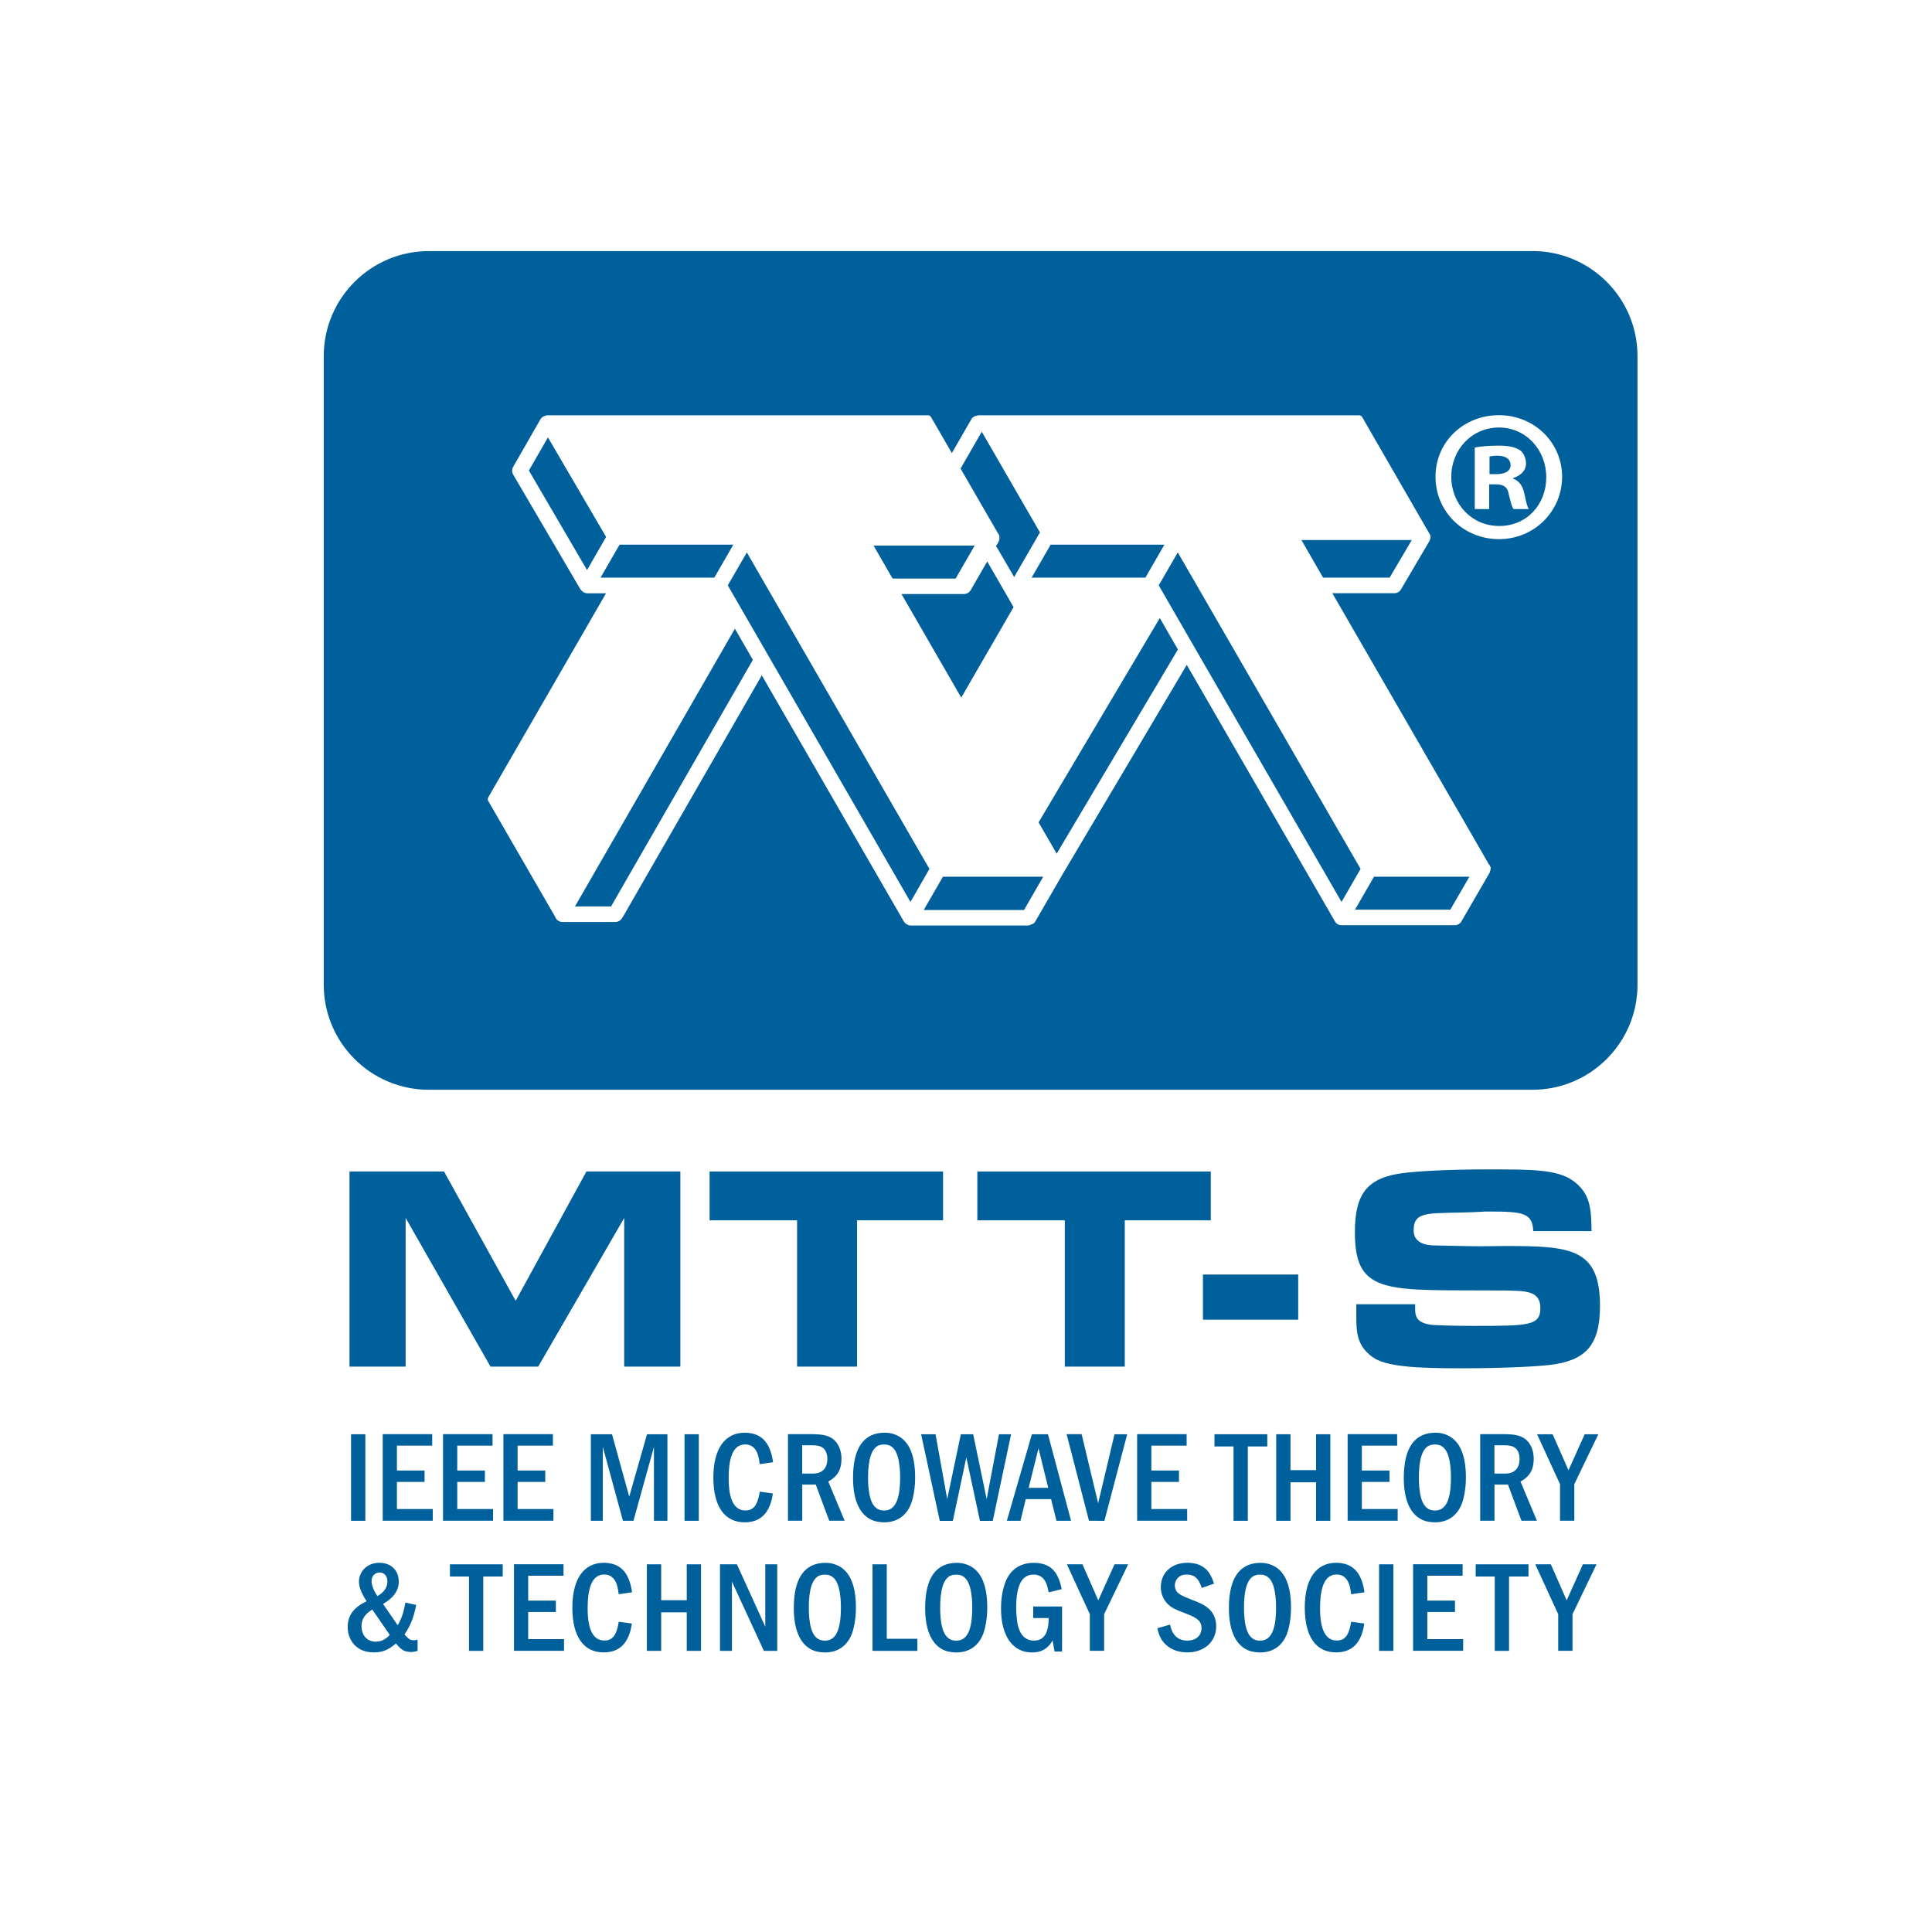
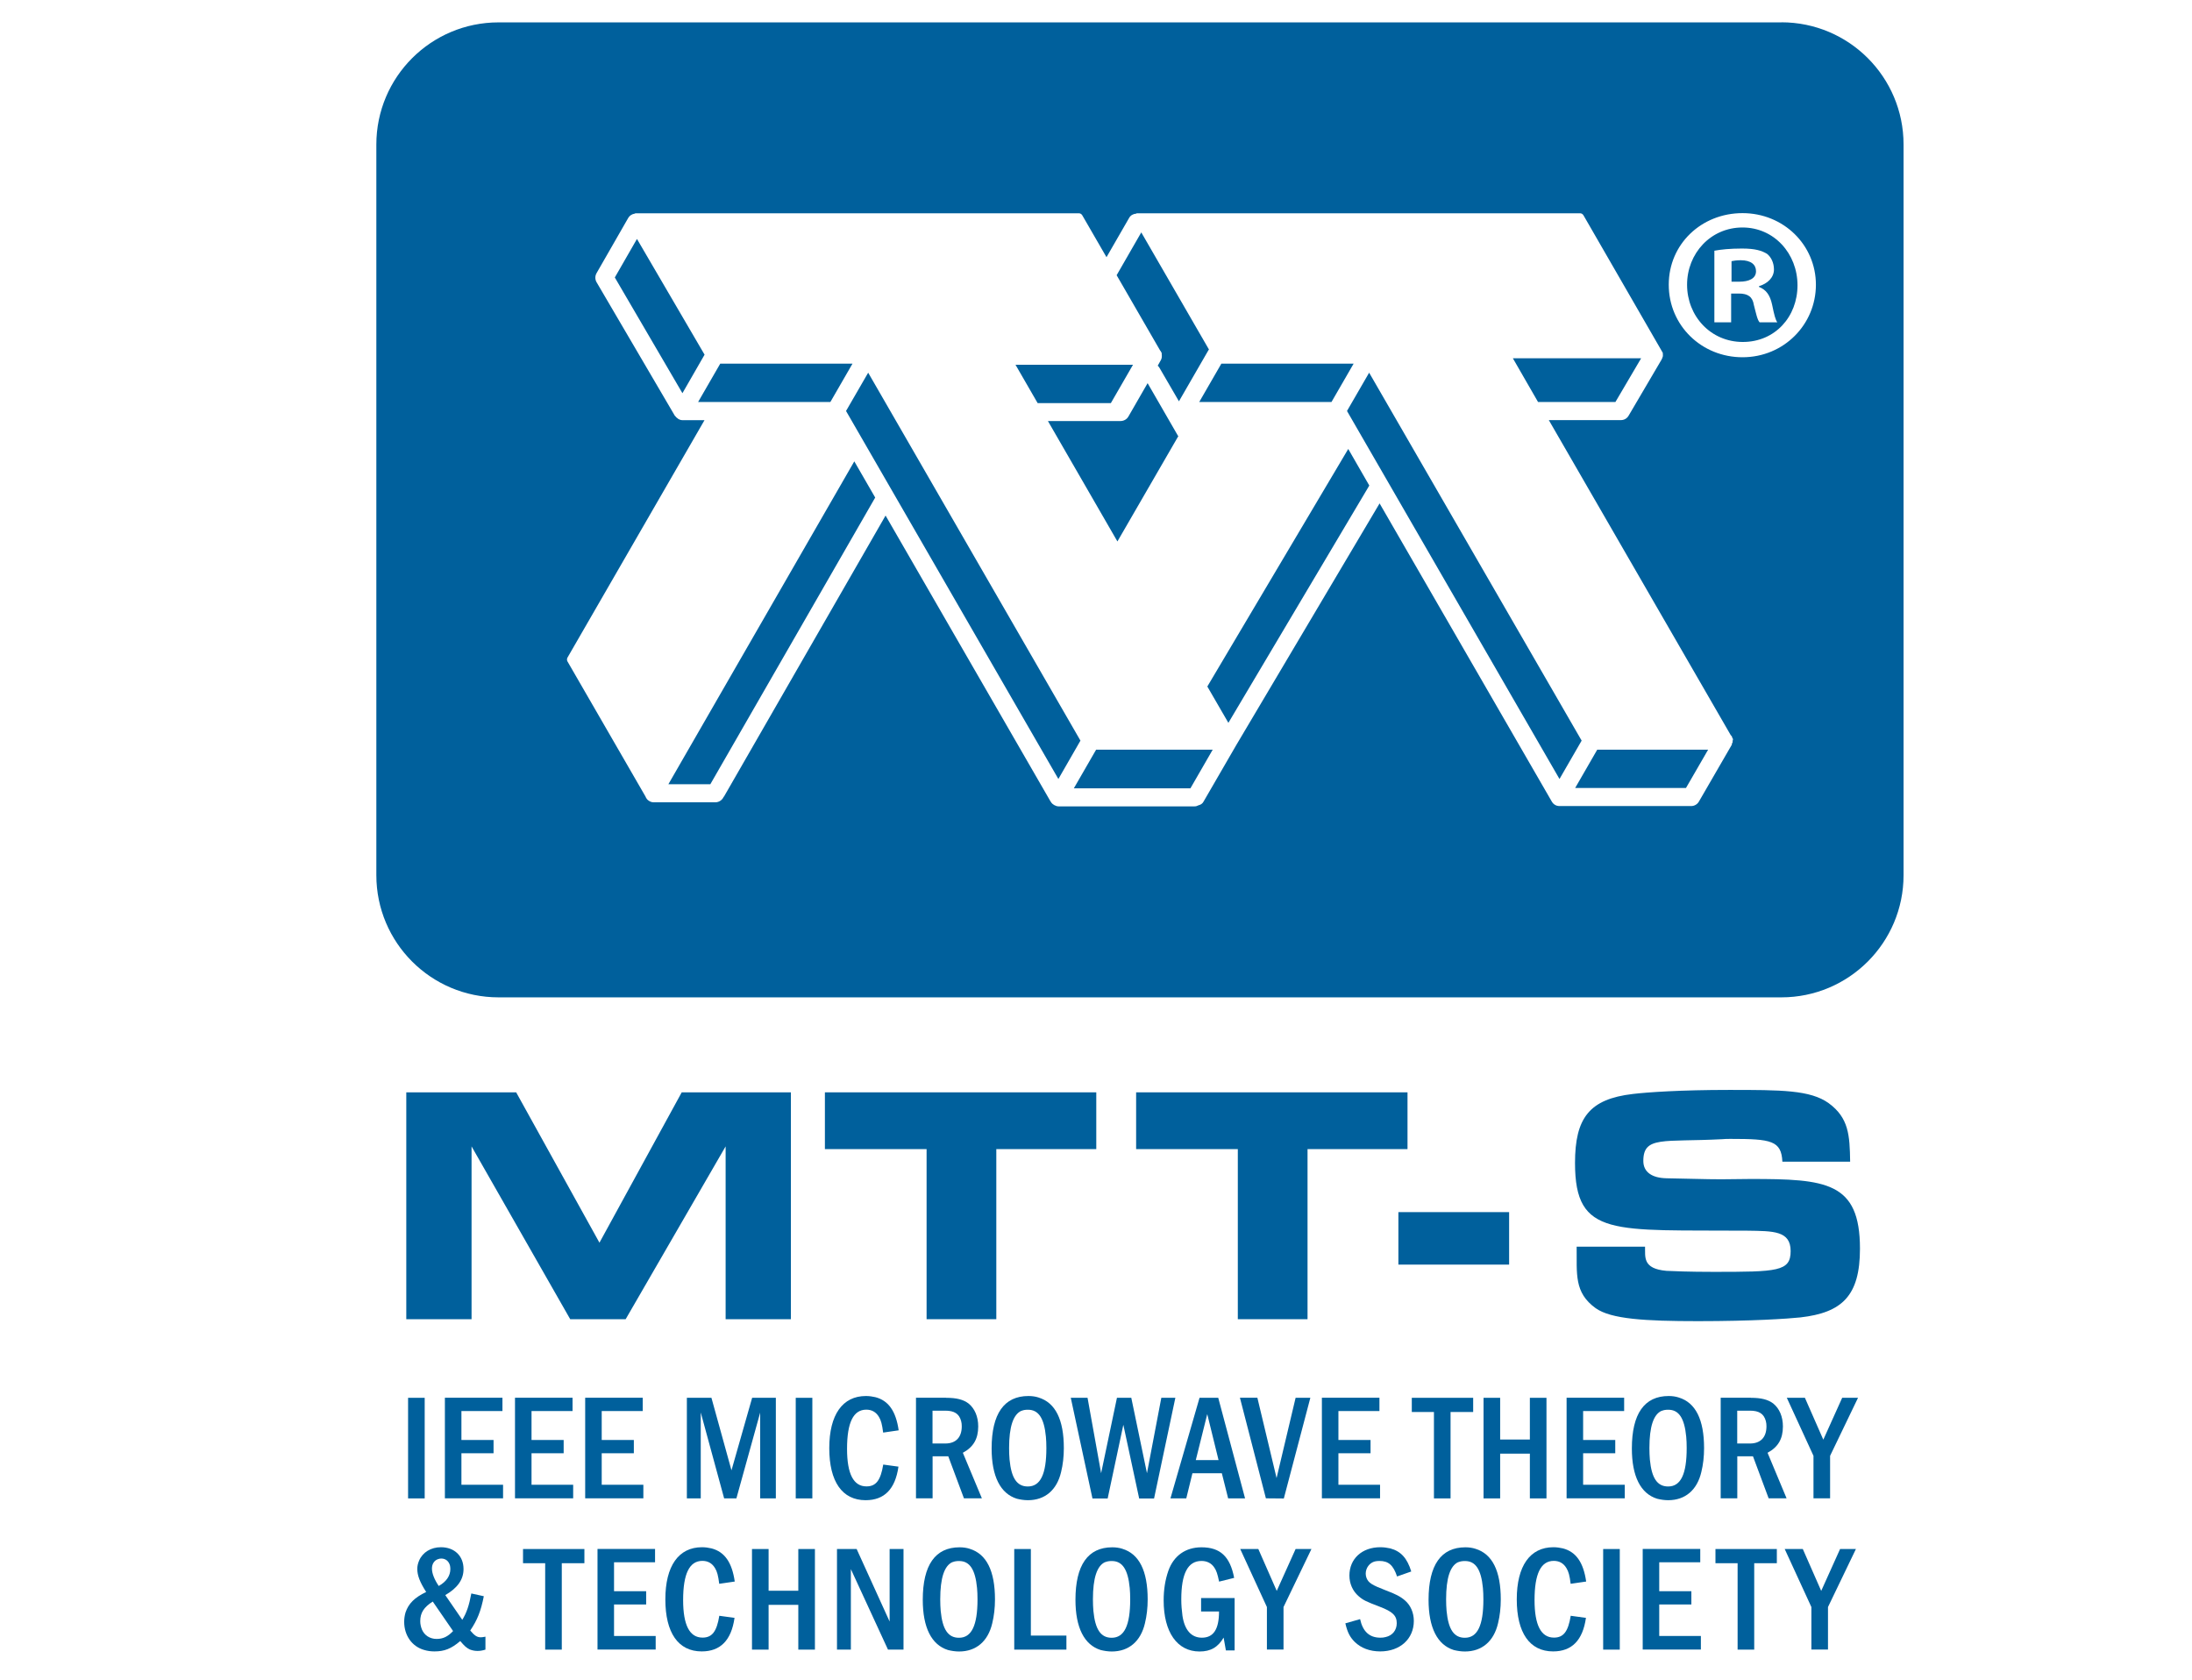
- <svg xmlns="http://www.w3.org/2000/svg" viewBox="0 0 288 288">
+ <svg xmlns="http://www.w3.org/2000/svg" viewBox="0 34.56 281.088 215.424" style="max-height: 500px" width="281.088" height="215.424">
  <defs>
    <style>.d{fill:#00609c;}</style>
  </defs>
  <g id="a" />
  <g id="b">
    <g>
-       <polygon class="d" points="90.35 80.04 87.51 84.98 78.84 70.14 81.68 65.2 90.35 80.04" />
-       <polygon class="d" points="106.48 86.11 89.52 86.11 92.36 81.19 109.32 81.19 106.48 86.11" />
-       <polygon class="d" points="109.55 93.72 112.23 98.36 91.09 135.12 85.71 135.12 109.55 93.72" />
-       <polygon class="d" points="138.55 129.53 135.72 134.45 108.49 87.26 111.33 82.35 138.55 129.53" />
-       <polygon class="d" points="133.06 86.25 130.22 81.33 145.29 81.33 142.45 86.25 133.06 86.25" />
-       <path class="d" d="M147.16,83.69l3.9,6.76s.02,.02,.05,.02l-7.82,13.52-8.91-15.44h9.3c.42,0,.81-.21,1.02-.58l2.47-4.29Z" />
-       <path class="d" d="M148.8,79.56l-5.61-9.71,3.16-5.49,8.68,15.02s-.05,.05-.07,.09l-3.78,6.55-2.47-4.25c-.07-.14-.16-.23-.25-.32l.39-.69c.14-.23,.16-.51,.12-.78-.02-.05,.02-.12,0-.16l-.09-.14s0-.05-.02-.07c0-.02-.02-.02-.05-.05Z" />
-       <polygon class="d" points="140.56 130.69 155.51 130.69 152.65 135.65 137.7 135.65 140.56 130.69" />
-       <polygon class="d" points="153.78 86.11 156.62 81.19 173.58 81.19 170.74 86.11 153.78 86.11" />
-       <polygon class="d" points="172.89 92.13 175.59 96.82 157.52 127.25 154.82 122.59 172.89 92.13" />
-       <polygon class="d" points="202.82 129.53 199.98 134.45 172.73 87.26 175.57 82.35 202.82 129.53" />
-       <polygon class="d" points="197.23 86.11 194 80.5 210.45 80.5 207.15 86.11 197.23 86.11" />
-       <polygon class="d" points="204.82 130.69 219.04 130.69 216.2 135.6 201.99 135.6 204.82 130.69" />
-       <path class="d" d="M223.45,63.73c-4.08,0-7.11,3.32-7.11,7.34s3.02,7.34,7.15,7.34,7.01-3.23,7.01-7.27-2.98-7.41-7.06-7.41Zm2.19,12.16c-.3-.32-.46-1.18-.74-2.24-.16-1.02-.74-1.45-1.92-1.45h-.99v3.69h-2.15v-9.18c.85-.16,2.03-.28,3.53-.28,1.75,0,2.54,.28,3.21,.67,.51,.39,.9,1.13,.9,2.01,0,1.02-.78,1.8-1.92,2.15v.09c.9,.35,1.41,1.02,1.68,2.26,.28,1.38,.44,1.96,.67,2.28h-2.28Zm-2.42-7.96c-.55,0-.95,.07-1.18,.12v2.63h1.02c1.18,0,2.12-.39,2.12-1.34,0-.83-.62-1.41-1.96-1.41Zm.23-4.2c-4.08,0-7.11,3.32-7.11,7.34s3.02,7.34,7.15,7.34,7.01-3.23,7.01-7.27-2.98-7.41-7.06-7.41Zm2.19,12.16c-.3-.32-.46-1.18-.74-2.24-.16-1.02-.74-1.45-1.92-1.45h-.99v3.69h-2.15v-9.18c.85-.16,2.03-.28,3.53-.28,1.75,0,2.54,.28,3.21,.67,.51,.39,.9,1.13,.9,2.01,0,1.02-.78,1.8-1.92,2.15v.09c.9,.35,1.41,1.02,1.68,2.26,.28,1.38,.44,1.96,.67,2.28h-2.28Zm-2.42-7.96c-.55,0-.95,.07-1.18,.12v2.63h1.02c1.18,0,2.12-.39,2.12-1.34,0-.83-.62-1.41-1.96-1.41Zm5.21-30.5H63.93c-8.65,0-15.67,7.01-15.67,15.67v93.68c0,8.65,7.01,15.67,15.67,15.67H228.43c8.65,0,15.67-7.01,15.67-15.67V53.09c0-8.65-7.01-15.67-15.67-15.67Zm-6.25,92.07v.09c-.02,.07,.02,.14,0,.18-.02,.05-.05,.05-.07,.07-.02,.09-.02,.21-.07,.28l-4.18,7.22c-.21,.37-.6,.58-.99,.58h-16.89c-.42,0-.78-.21-.99-.58l-22.08-38.23-18.39,31.01-4.18,7.22c-.14,.28-.39,.42-.65,.48-.16,.09-.32,.14-.51,.14h-17.44c-.21,0-.42-.09-.58-.18h-.02v-.02c-.12-.07-.21-.14-.28-.23-.05-.05-.07-.09-.09-.14l-.05-.05-21.16-36.67-20.7,36s-.07,.07-.09,.12c-.18,.37-.58,.65-1.04,.65h-7.91c-.25,0-.48-.09-.69-.25l-.02-.02c-.07-.05-.12-.09-.14-.14h-.02v-.02c-.09-.12-.14-.21-.18-.32l-10.01-17.33c-.07-.14-.07-.32,0-.46l17.58-30.46h-2.79c-.21,0-.37-.05-.53-.14-.05-.02-.09-.05-.12-.09-.12-.07-.21-.16-.3-.28,0-.02-.05-.02-.07-.07l-9.97-17.01c-.25-.37-.3-.83-.07-1.25l4.08-7.11c.18-.3,.48-.48,.81-.53,.05-.02,.09-.05,.12-.05h56.86c.16,0,.32,.09,.42,.25l3.11,5.38,2.91-5.05c.18-.32,.53-.51,.88-.53,.02-.02,.07-.05,.09-.05h56.86c.16,0,.32,.09,.42,.25l10.18,17.65s0,.12,0,.16c.02,.09,.02,.16,0,.25,0,.02,.02,.02,0,.05,0,.02-.02,.02-.02,.05-.02,.09-.07,.21-.14,.35l-4.22,7.18c-.21,.37-.58,.58-.99,.58h-9.25l23.33,40.4c.05,.07,.09,.09,.14,.14,.02,.07,.02,.14,.05,.18l.09,.16c.02,.07-.02,.12,0,.18Zm1.27-49.13c-5.26,0-9.46-4.08-9.46-9.3s4.2-9.18,9.46-9.18,9.41,4.08,9.41,9.18-4.11,9.3-9.41,9.3Zm0-16.64c-4.08,0-7.11,3.32-7.11,7.34s3.02,7.34,7.15,7.34,7.01-3.23,7.01-7.27-2.98-7.41-7.06-7.41Zm2.19,12.16c-.3-.32-.46-1.18-.74-2.24-.16-1.02-.74-1.45-1.92-1.45h-.99v3.69h-2.15v-9.18c.85-.16,2.03-.28,3.53-.28,1.75,0,2.54,.28,3.21,.67,.51,.39,.9,1.13,.9,2.01,0,1.02-.78,1.8-1.92,2.15v.09c.9,.35,1.41,1.02,1.68,2.26,.28,1.38,.44,1.96,.67,2.28h-2.28Zm-2.42-7.96c-.55,0-.95,.07-1.18,.12v2.63h1.02c1.18,0,2.12-.39,2.12-1.34,0-.83-.62-1.41-1.96-1.41Z" />
+       <polygon points="90.35 80.04 87.51 84.98 78.84 70.14 81.68 65.2 90.35 80.04" class="d" />
+       <polygon points="106.48 86.11 89.52 86.11 92.36 81.19 109.32 81.19 106.48 86.11" class="d" />
+       <polygon points="109.55 93.72 112.23 98.36 91.09 135.12 85.71 135.12 109.55 93.72" class="d" />
+       <polygon points="138.55 129.53 135.72 134.45 108.49 87.26 111.33 82.35 138.55 129.53" class="d" />
+       <polygon points="133.06 86.25 130.22 81.33 145.29 81.33 142.45 86.25 133.06 86.25" class="d" />
+       <path d="M147.16,83.69l3.9,6.76s.02,.02,.05,.02l-7.82,13.52-8.91-15.44h9.3c.42,0,.81-.21,1.02-.58l2.47-4.29Z" class="d" />
+       <path d="M148.8,79.56l-5.61-9.71,3.16-5.49,8.68,15.02s-.05,.05-.07,.09l-3.78,6.55-2.47-4.25c-.07-.14-.16-.23-.25-.32l.39-.69c.14-.23,.16-.51,.12-.78-.02-.05,.02-.12,0-.16l-.09-.14s0-.05-.02-.07c0-.02-.02-.02-.05-.05Z" class="d" />
+       <polygon points="140.56 130.69 155.51 130.69 152.65 135.65 137.7 135.65 140.56 130.69" class="d" />
+       <polygon points="153.78 86.11 156.62 81.19 173.58 81.19 170.74 86.11 153.78 86.11" class="d" />
+       <polygon points="172.89 92.13 175.59 96.82 157.52 127.25 154.82 122.59 172.89 92.13" class="d" />
+       <polygon points="202.82 129.53 199.98 134.45 172.73 87.26 175.57 82.35 202.82 129.53" class="d" />
+       <polygon points="197.23 86.11 194 80.5 210.45 80.5 207.15 86.11 197.23 86.11" class="d" />
+       <polygon points="204.82 130.69 219.04 130.69 216.2 135.6 201.99 135.6 204.82 130.69" class="d" />
+       <path d="M223.45,63.73c-4.08,0-7.11,3.32-7.11,7.34s3.02,7.34,7.15,7.34,7.01-3.23,7.01-7.27-2.98-7.41-7.06-7.41Zm2.19,12.16c-.3-.32-.46-1.18-.74-2.24-.16-1.02-.74-1.45-1.92-1.45h-.99v3.69h-2.15v-9.18c.85-.16,2.03-.28,3.53-.28,1.75,0,2.54,.28,3.21,.67,.51,.39,.9,1.13,.9,2.01,0,1.02-.78,1.8-1.92,2.15v.09c.9,.35,1.41,1.02,1.68,2.26,.28,1.38,.44,1.96,.67,2.28h-2.28Zm-2.42-7.96c-.55,0-.95,.07-1.18,.12v2.63h1.02c1.18,0,2.12-.39,2.12-1.34,0-.83-.62-1.41-1.96-1.41Zm.23-4.2c-4.08,0-7.11,3.32-7.11,7.34s3.02,7.34,7.15,7.34,7.01-3.23,7.01-7.27-2.98-7.41-7.06-7.41Zm2.19,12.16c-.3-.32-.46-1.18-.74-2.24-.16-1.02-.74-1.45-1.92-1.45h-.99v3.69h-2.15v-9.18c.85-.16,2.03-.28,3.53-.28,1.75,0,2.54,.28,3.21,.67,.51,.39,.9,1.13,.9,2.01,0,1.02-.78,1.8-1.92,2.15v.09c.9,.35,1.41,1.02,1.68,2.26,.28,1.38,.44,1.96,.67,2.28h-2.28Zm-2.42-7.96c-.55,0-.95,.07-1.18,.12v2.63h1.02c1.18,0,2.12-.39,2.12-1.34,0-.83-.62-1.41-1.96-1.41Zm5.21-30.5H63.93c-8.65,0-15.67,7.01-15.67,15.67v93.68c0,8.65,7.01,15.67,15.67,15.67H228.43c8.65,0,15.67-7.01,15.67-15.67V53.09c0-8.65-7.01-15.67-15.67-15.67Zm-6.25,92.07v.09c-.02,.07,.02,.14,0,.18-.02,.05-.05,.05-.07,.07-.02,.09-.02,.21-.07,.28l-4.18,7.22c-.21,.37-.6,.58-.99,.58h-16.89c-.42,0-.78-.21-.99-.58l-22.08-38.23-18.39,31.01-4.18,7.22c-.14,.28-.39,.42-.65,.48-.16,.09-.32,.14-.51,.14h-17.44c-.21,0-.42-.09-.58-.18h-.02v-.02c-.12-.07-.21-.14-.28-.23-.05-.05-.07-.09-.09-.14l-.05-.05-21.16-36.67-20.7,36s-.07,.07-.09,.12c-.18,.37-.58,.65-1.04,.65h-7.91c-.25,0-.48-.09-.69-.25l-.02-.02c-.07-.05-.12-.09-.14-.14h-.02v-.02c-.09-.12-.14-.21-.18-.32l-10.01-17.33c-.07-.14-.07-.32,0-.46l17.58-30.46h-2.79c-.21,0-.37-.05-.53-.14-.05-.02-.09-.05-.12-.09-.12-.07-.21-.16-.3-.28,0-.02-.05-.02-.07-.07l-9.97-17.01c-.25-.37-.3-.83-.07-1.25l4.08-7.11c.18-.3,.48-.48,.81-.53,.05-.02,.09-.05,.12-.05h56.86c.16,0,.32,.09,.42,.25l3.11,5.38,2.91-5.05c.18-.32,.53-.51,.88-.53,.02-.02,.07-.05,.09-.05h56.86c.16,0,.32,.09,.42,.25l10.18,17.65s0,.12,0,.16c.02,.09,.02,.16,0,.25,0,.02,.02,.02,0,.05,0,.02-.02,.02-.02,.05-.02,.09-.07,.21-.14,.35l-4.22,7.18c-.21,.37-.58,.58-.99,.58h-9.25l23.33,40.4c.05,.07,.09,.09,.14,.14,.02,.07,.02,.14,.05,.18l.09,.16c.02,.07-.02,.12,0,.18Zm1.27-49.13c-5.26,0-9.46-4.08-9.46-9.3s4.2-9.18,9.46-9.18,9.41,4.08,9.41,9.18-4.11,9.3-9.41,9.3Zm0-16.64c-4.08,0-7.11,3.32-7.11,7.34s3.02,7.34,7.15,7.34,7.01-3.23,7.01-7.27-2.98-7.41-7.06-7.41Zm2.19,12.16c-.3-.32-.46-1.18-.74-2.24-.16-1.02-.74-1.45-1.92-1.45h-.99v3.69h-2.15v-9.18c.85-.16,2.03-.28,3.53-.28,1.75,0,2.54,.28,3.21,.67,.51,.39,.9,1.13,.9,2.01,0,1.02-.78,1.8-1.92,2.15v.09c.9,.35,1.41,1.02,1.68,2.26,.28,1.38,.44,1.96,.67,2.28h-2.28Zm-2.42-7.96c-.55,0-.95,.07-1.18,.12v2.63h1.02c1.18,0,2.12-.39,2.12-1.34,0-.83-.62-1.41-1.96-1.41Z" class="d" />
    </g>
    <g>
-       <path class="d" d="M54.46,213.8v12.9h-2.13v-12.9h2.13Z" />
-       <path class="d" d="M64.43,213.8v1.7h-5.26v3.71h4.12v1.7h-4.12v4.04h5.34v1.74h-7.46v-12.9h7.39Z" />
-       <path class="d" d="M73.42,213.8v1.7h-5.26v3.71h4.12v1.7h-4.12v4.04h5.34v1.74h-7.46v-12.9h7.39Z" />
-       <path class="d" d="M82.42,213.8v1.7h-5.26v3.71h4.12v1.7h-4.12v4.04h5.34v1.74h-7.46v-12.9h7.39Z" />
-       <path class="d" d="M91.23,213.8l2.57,9.3,2.65-9.3h3.04v12.9h-2.01v-11l-3.05,11h-1.57l-3-11.02v11.02h-1.78v-12.9h3.15Z" />
-       <path class="d" d="M104.17,213.8v12.9h-2.13v-12.9h2.13Z" />
-       <path class="d" d="M115.21,222.64c-.41,2.86-1.8,4.29-4.21,4.29-3,0-4.66-2.38-4.66-6.67s1.7-6.69,4.7-6.69c.43,0,.83,.06,1.22,.15,1.68,.44,2.63,1.8,2.98,4.25l-1.99,.29c-.14-1.08-.27-1.57-.54-2.01-.37-.62-.91-.93-1.62-.93-1.66,0-2.47,1.64-2.47,5.03,0,3.21,.83,4.81,2.49,4.81,1.22,0,1.82-.77,2.15-2.8l1.97,.27Z" />
-       <path class="d" d="M121.32,213.8c1.35,0,2.22,.23,2.88,.73,.79,.64,1.24,1.68,1.24,2.94,0,1.6-.62,2.65-1.97,3.38l2.44,5.84h-2.3l-2.01-5.39h-2.01v5.39h-2.13v-12.9h3.87Zm-1.74,5.86h1.64c1.35,0,2.11-.79,2.11-2.2,0-.25-.02-.46-.08-.68-.25-.93-.87-1.33-2.03-1.33h-1.64v4.21Z" />
-       <path class="d" d="M133.17,213.76c2.17,.66,3.25,2.84,3.25,6.5,0,1.08-.12,2.11-.35,3.05-.54,2.32-2.07,3.62-4.25,3.62-.5,0-.99-.08-1.43-.19-2.11-.66-3.23-2.88-3.23-6.44,0-4.45,1.6-6.73,4.72-6.73,.46,0,.89,.06,1.3,.19Zm-2.18,1.7c-1.06,.46-1.59,2.05-1.59,4.78,0,.54,.02,1.02,.06,1.49,.23,2.38,.95,3.44,2.34,3.44,1.62,0,2.38-1.57,2.38-4.93,0-.54-.02-1.02-.06-1.45-.23-2.4-.95-3.46-2.3-3.46-.35,0-.58,.04-.83,.14Z" />
-       <path class="d" d="M139.46,213.8l1.74,9.67,2.03-9.67h1.84l2.01,9.67,1.84-9.67h1.8l-2.73,12.91h-1.91l-2.03-9.45-2.01,9.45h-1.95l-2.78-12.91h2.17Z" />
-       <path class="d" d="M156.22,213.8l3.44,12.9h-2.17l-.81-3.23h-3.77l-.79,3.23h-2.03l3.73-12.9h2.4Zm-1.41,2.09l-1.47,5.9h2.92l-1.45-5.9Z" />
-       <path class="d" d="M161.24,213.8l2.46,10.29,2.44-10.29h1.89l-3.4,12.91-2.3-.02-3.33-12.9h2.24Z" />
-       <path class="d" d="M176.89,213.8v1.7h-5.26v3.71h4.12v1.7h-4.12v4.04h5.34v1.74h-7.46v-12.9h7.39Z" />
-       <path class="d" d="M188.91,213.8v1.82h-2.9v11.08h-2.13v-11.08h-2.84v-1.82h7.87Z" />
-       <path class="d" d="M192.37,213.8v5.35h3.81v-5.35h2.13v12.9h-2.13v-5.74h-3.81v5.74h-2.13v-12.9h2.13Z" />
-       <path class="d" d="M208.27,213.8v1.7h-5.26v3.71h4.12v1.7h-4.12v4.04h5.34v1.74h-7.46v-12.9h7.39Z" />
-       <path class="d" d="M215.27,213.76c2.17,.66,3.25,2.84,3.25,6.5,0,1.08-.12,2.11-.35,3.05-.54,2.32-2.07,3.62-4.25,3.62-.5,0-.99-.08-1.43-.19-2.11-.66-3.23-2.88-3.23-6.44,0-4.45,1.6-6.73,4.72-6.73,.46,0,.89,.06,1.29,.19Zm-2.18,1.7c-1.06,.46-1.58,2.05-1.58,4.78,0,.54,.02,1.02,.06,1.49,.23,2.38,.95,3.44,2.34,3.44,1.62,0,2.38-1.57,2.38-4.93,0-.54-.02-1.02-.06-1.45-.23-2.4-.95-3.46-2.3-3.46-.35,0-.58,.04-.83,.14Z" />
-       <path class="d" d="M224.51,213.8c1.35,0,2.22,.23,2.88,.73,.79,.64,1.24,1.68,1.24,2.94,0,1.6-.62,2.65-1.97,3.38l2.44,5.84h-2.3l-2.01-5.39h-2.01v5.39h-2.13v-12.9h3.87Zm-1.74,5.86h1.64c1.35,0,2.11-.79,2.11-2.2,0-.25-.02-.46-.08-.68-.25-.93-.87-1.33-2.03-1.33h-1.64v4.21Z" />
-       <path class="d" d="M231.45,213.8l2.36,5.37,2.42-5.37h2.03l-3.58,7.44v5.45h-2.13v-5.45l-3.42-7.44h2.32Z" />
+       <path d="M54.46,213.8v12.9h-2.13v-12.9h2.13Z" class="d" />
+       <path d="M64.43,213.8v1.7h-5.26v3.71h4.12v1.7h-4.12v4.04h5.34v1.74h-7.46v-12.9h7.39Z" class="d" />
+       <path d="M73.42,213.8v1.7h-5.26v3.71h4.12v1.7h-4.12v4.04h5.34v1.74h-7.46v-12.9h7.39Z" class="d" />
+       <path d="M82.42,213.8v1.7h-5.26v3.71h4.12v1.7h-4.12v4.04h5.34v1.74h-7.46v-12.9h7.39Z" class="d" />
+       <path d="M91.23,213.8l2.57,9.3,2.65-9.3h3.04v12.9h-2.01v-11l-3.05,11h-1.57l-3-11.02v11.02h-1.78v-12.9h3.15Z" class="d" />
+       <path d="M104.17,213.8v12.9h-2.13v-12.9h2.13Z" class="d" />
+       <path d="M115.21,222.64c-.41,2.86-1.8,4.29-4.21,4.29-3,0-4.66-2.38-4.66-6.67s1.7-6.69,4.7-6.69c.43,0,.83,.06,1.22,.15,1.68,.44,2.63,1.8,2.98,4.25l-1.99,.29c-.14-1.08-.27-1.57-.54-2.01-.37-.62-.91-.93-1.62-.93-1.66,0-2.47,1.64-2.47,5.03,0,3.21,.83,4.81,2.49,4.81,1.22,0,1.82-.77,2.15-2.8l1.97,.27Z" class="d" />
+       <path d="M121.32,213.8c1.35,0,2.22,.23,2.88,.73,.79,.64,1.24,1.68,1.24,2.94,0,1.6-.62,2.65-1.97,3.38l2.44,5.84h-2.3l-2.01-5.39h-2.01v5.39h-2.13v-12.9h3.87Zm-1.74,5.86h1.64c1.35,0,2.11-.79,2.11-2.2,0-.25-.02-.46-.08-.68-.25-.93-.87-1.33-2.03-1.33h-1.64v4.21Z" class="d" />
+       <path d="M133.17,213.76c2.17,.66,3.25,2.84,3.25,6.5,0,1.08-.12,2.11-.35,3.05-.54,2.32-2.07,3.62-4.25,3.62-.5,0-.99-.08-1.43-.19-2.11-.66-3.23-2.88-3.23-6.44,0-4.45,1.6-6.73,4.72-6.73,.46,0,.89,.06,1.3,.19Zm-2.18,1.7c-1.06,.46-1.59,2.05-1.59,4.78,0,.54,.02,1.02,.06,1.49,.23,2.38,.95,3.44,2.34,3.44,1.62,0,2.38-1.57,2.38-4.93,0-.54-.02-1.02-.06-1.45-.23-2.4-.95-3.46-2.3-3.46-.35,0-.58,.04-.83,.14Z" class="d" />
+       <path d="M139.46,213.8l1.74,9.67,2.03-9.67h1.84l2.01,9.67,1.84-9.67h1.8l-2.73,12.91h-1.91l-2.03-9.45-2.01,9.45h-1.95l-2.78-12.91h2.17Z" class="d" />
+       <path d="M156.22,213.8l3.44,12.9h-2.17l-.81-3.23h-3.77l-.79,3.23h-2.03l3.73-12.9h2.4Zm-1.41,2.09l-1.47,5.9h2.92l-1.45-5.9Z" class="d" />
+       <path d="M161.24,213.8l2.46,10.29,2.44-10.29h1.89l-3.4,12.91-2.3-.02-3.33-12.9h2.24Z" class="d" />
+       <path d="M176.89,213.8v1.7h-5.26v3.71h4.12v1.7h-4.12v4.04h5.34v1.74h-7.46v-12.9h7.39Z" class="d" />
+       <path d="M188.91,213.8v1.82h-2.9v11.08h-2.13v-11.08h-2.84v-1.82h7.87Z" class="d" />
+       <path d="M192.37,213.8v5.35h3.81v-5.35h2.13v12.9h-2.13v-5.74h-3.81v5.74h-2.13v-12.9h2.13Z" class="d" />
+       <path d="M208.27,213.8v1.7h-5.26v3.71h4.12v1.7h-4.12v4.04h5.34v1.74h-7.46v-12.9h7.39Z" class="d" />
+       <path d="M215.27,213.76c2.17,.66,3.25,2.84,3.25,6.5,0,1.08-.12,2.11-.35,3.05-.54,2.32-2.07,3.62-4.25,3.62-.5,0-.99-.08-1.43-.19-2.11-.66-3.23-2.88-3.23-6.44,0-4.45,1.6-6.73,4.72-6.73,.46,0,.89,.06,1.29,.19Zm-2.18,1.7c-1.06,.46-1.58,2.05-1.58,4.78,0,.54,.02,1.02,.06,1.49,.23,2.38,.95,3.44,2.34,3.44,1.62,0,2.38-1.57,2.38-4.93,0-.54-.02-1.02-.06-1.45-.23-2.4-.95-3.46-2.3-3.46-.35,0-.58,.04-.83,.14Z" class="d" />
+       <path d="M224.51,213.8c1.35,0,2.22,.23,2.88,.73,.79,.64,1.24,1.68,1.24,2.94,0,1.6-.62,2.65-1.97,3.38l2.44,5.84h-2.3l-2.01-5.39h-2.01v5.39h-2.13v-12.9h3.87Zm-1.74,5.86h1.64c1.35,0,2.11-.79,2.11-2.2,0-.25-.02-.46-.08-.68-.25-.93-.87-1.33-2.03-1.33h-1.64v4.21Z" class="d" />
+       <path d="M231.45,213.8l2.36,5.37,2.42-5.37h2.03l-3.58,7.44v5.45h-2.13v-5.45l-3.42-7.44h2.32Z" class="d" />
    </g>
    <g>
-       <path class="d" d="M62.04,239.25c-.37,1.89-.83,3.05-1.74,4.39,.56,.66,.87,.87,1.35,.87,.17,0,.29-.02,.6-.08v1.66c-.46,.14-.72,.17-1.04,.17-.35,0-.68-.08-.97-.19-.43-.21-.7-.46-1.22-1.08-1.16,.99-2.03,1.33-3.31,1.33-.46,0-.91-.06-1.33-.19-1.55-.44-2.55-1.86-2.55-3.6,0-.43,.06-.81,.17-1.2,.39-1.16,1.18-1.93,2.65-2.63-.81-1.26-1.14-2.13-1.14-2.96,0-.37,.08-.7,.23-1.06,.46-1.08,1.53-1.72,2.8-1.72,1.74,0,2.9,1.12,2.9,2.8,0,1.33-.75,2.42-2.34,3.34l2.18,3.17c.56-.91,.87-1.84,1.16-3.38l1.59,.35Zm-6.55,.68c-1.14,.72-1.6,1.45-1.6,2.51,0,.37,.08,.73,.21,1.06,.31,.75,1.02,1.22,1.89,1.22,.81,0,1.43-.29,2.11-1.01l-2.61-3.79Zm2.26-4.18c0-.14-.02-.27-.04-.41-.14-.58-.56-.93-1.12-.93-.14,0-.27,.02-.43,.08-.48,.17-.77,.62-.77,1.2,0,.62,.29,1.37,.87,2.24,.99-.56,1.49-1.31,1.49-2.18Z" />
-       <path class="d" d="M74.94,233.19v1.82h-2.9v11.08h-2.13v-11.08h-2.84v-1.82h7.87Z" />
-       <path class="d" d="M84,233.19v1.7h-5.26v3.71h4.12v1.7h-4.12v4.04h5.34v1.74h-7.46v-12.9h7.39Z" />
-       <path class="d" d="M94.19,242.03c-.41,2.86-1.8,4.29-4.21,4.29-3,0-4.66-2.38-4.66-6.67s1.7-6.69,4.7-6.69c.43,0,.83,.06,1.22,.15,1.68,.44,2.63,1.8,2.98,4.25l-1.99,.29c-.14-1.08-.27-1.57-.54-2.01-.37-.62-.91-.93-1.62-.93-1.66,0-2.47,1.64-2.47,5.03,0,3.21,.83,4.81,2.49,4.81,1.22,0,1.82-.77,2.15-2.8l1.97,.27Z" />
-       <path class="d" d="M98.56,233.19v5.35h3.81v-5.35h2.13v12.9h-2.13v-5.74h-3.81v5.74h-2.13v-12.9h2.13Z" />
-       <path class="d" d="M109.85,233.19l4.23,9.3v-9.3h1.78v12.9h-1.99l-4.76-10.32v10.32h-1.78v-12.9h2.51Z" />
-       <path class="d" d="M124.34,233.16c2.17,.66,3.25,2.84,3.25,6.5,0,1.08-.12,2.11-.35,3.05-.54,2.32-2.07,3.62-4.25,3.62-.5,0-.99-.08-1.43-.19-2.11-.66-3.23-2.88-3.23-6.44,0-4.45,1.6-6.73,4.72-6.73,.46,0,.89,.06,1.3,.19Zm-2.19,1.7c-1.06,.46-1.58,2.05-1.58,4.78,0,.54,.02,1.02,.06,1.49,.23,2.38,.95,3.44,2.34,3.44,1.62,0,2.38-1.57,2.38-4.93,0-.54-.02-1.02-.06-1.45-.23-2.4-.95-3.46-2.3-3.46-.35,0-.58,.04-.83,.14Z" />
-       <path class="d" d="M132.19,233.19v11.1h4.56v1.8h-6.69v-12.9h2.13Z" />
-       <path class="d" d="M143.92,233.16c2.17,.66,3.25,2.84,3.25,6.5,0,1.08-.12,2.11-.35,3.05-.54,2.32-2.07,3.62-4.25,3.62-.5,0-.99-.08-1.43-.19-2.11-.66-3.23-2.88-3.23-6.44,0-4.45,1.6-6.73,4.72-6.73,.46,0,.89,.06,1.3,.19Zm-2.19,1.7c-1.06,.46-1.58,2.05-1.58,4.78,0,.54,.02,1.02,.06,1.49,.23,2.38,.95,3.44,2.34,3.44,1.62,0,2.38-1.57,2.38-4.93,0-.54-.02-1.02-.06-1.45-.23-2.4-.95-3.46-2.3-3.46-.35,0-.58,.04-.83,.14Z" />
-       <path class="d" d="M158.32,239.48v6.71h-1.12l-.29-1.64c-.73,1.24-1.66,1.78-3.09,1.78-2.86,0-4.6-2.47-4.6-6.55,0-1.37,.19-2.61,.6-3.79,.68-1.93,2.2-3.02,4.25-3.02,2.4,0,3.67,1.18,4.19,3.92l-1.93,.48c-.21-1.01-.35-1.41-.6-1.78-.37-.58-.95-.87-1.66-.87-1.74,0-2.59,1.6-2.59,4.93,0,.72,.06,1.41,.15,2.09,.27,1.84,1.14,2.82,2.49,2.82,1.49,0,2.2-1.08,2.2-3.36h-2.3v-1.72h4.29Z" />
-       <path class="d" d="M161.36,233.19l2.36,5.37,2.42-5.37h2.03l-3.58,7.44v5.45h-2.13v-5.45l-3.42-7.44h2.32Z" />
-       <path class="d" d="M179.15,236.71c-.48-1.45-1.1-1.99-2.26-1.99-.21,0-.39,.02-.58,.06-.68,.17-1.18,.83-1.18,1.57,0,.19,.04,.39,.1,.54,.25,.64,.68,.91,2.47,1.6,1.28,.48,1.88,.79,2.46,1.29,.72,.62,1.14,1.57,1.14,2.63,0,2.3-1.76,3.91-4.31,3.91-1.33,0-2.47-.43-3.27-1.22-.62-.62-.93-1.22-1.2-2.38l1.89-.54c.35,1.6,1.2,2.38,2.61,2.38,.23,0,.45-.02,.66-.08,.87-.19,1.43-.87,1.43-1.78,0-.97-.54-1.49-2.18-2.11-1.78-.68-2.11-.83-2.73-1.37-.73-.64-1.16-1.58-1.16-2.63,0-2.15,1.62-3.63,3.96-3.63,.45,0,.87,.06,1.28,.15,1.37,.37,2.17,1.26,2.69,2.96l-1.82,.64Z" />
-       <path class="d" d="M189.2,233.16c2.17,.66,3.25,2.84,3.25,6.5,0,1.08-.12,2.11-.35,3.05-.54,2.32-2.07,3.62-4.25,3.62-.5,0-.99-.08-1.43-.19-2.11-.66-3.23-2.88-3.23-6.44,0-4.45,1.6-6.73,4.72-6.73,.46,0,.89,.06,1.29,.19Zm-2.18,1.7c-1.06,.46-1.58,2.05-1.58,4.78,0,.54,.02,1.02,.06,1.49,.23,2.38,.95,3.44,2.34,3.44,1.62,0,2.38-1.57,2.38-4.93,0-.54-.02-1.02-.06-1.45-.23-2.4-.95-3.46-2.3-3.46-.35,0-.58,.04-.83,.14Z" />
-       <path class="d" d="M203.37,242.03c-.41,2.86-1.8,4.29-4.21,4.29-3,0-4.66-2.38-4.66-6.67s1.7-6.69,4.7-6.69c.43,0,.83,.06,1.22,.15,1.68,.44,2.63,1.8,2.98,4.25l-1.99,.29c-.13-1.08-.27-1.57-.54-2.01-.37-.62-.91-.93-1.62-.93-1.66,0-2.47,1.64-2.47,5.03,0,3.21,.83,4.81,2.49,4.81,1.22,0,1.82-.77,2.15-2.8l1.97,.27Z" />
-       <path class="d" d="M207.71,233.19v12.9h-2.13v-12.9h2.13Z" />
-       <path class="d" d="M218.03,233.19v1.7h-5.26v3.71h4.12v1.7h-4.12v4.04h5.34v1.74h-7.46v-12.9h7.38Z" />
-       <path class="d" d="M227.85,233.19v1.82h-2.9v11.08h-2.13v-11.08h-2.84v-1.82h7.87Z" />
-       <path class="d" d="M231.18,233.19l2.36,5.37,2.42-5.37h2.03l-3.58,7.44v5.45h-2.13v-5.45l-3.42-7.44h2.32Z" />
+       <path d="M62.04,239.25c-.37,1.89-.83,3.05-1.74,4.39,.56,.66,.87,.87,1.35,.87,.17,0,.29-.02,.6-.08v1.66c-.46,.14-.72,.17-1.04,.17-.35,0-.68-.08-.97-.19-.43-.21-.7-.46-1.22-1.08-1.16,.99-2.03,1.33-3.31,1.33-.46,0-.91-.06-1.33-.19-1.55-.44-2.55-1.86-2.55-3.6,0-.43,.06-.81,.17-1.2,.39-1.16,1.18-1.93,2.65-2.63-.81-1.26-1.14-2.13-1.14-2.96,0-.37,.08-.7,.23-1.06,.46-1.08,1.53-1.72,2.8-1.72,1.74,0,2.9,1.12,2.9,2.8,0,1.33-.75,2.42-2.34,3.34l2.18,3.17c.56-.91,.87-1.84,1.16-3.38l1.59,.35Zm-6.55,.68c-1.14,.72-1.6,1.45-1.6,2.51,0,.37,.08,.73,.21,1.06,.31,.75,1.02,1.22,1.89,1.22,.81,0,1.43-.29,2.11-1.01l-2.61-3.79Zm2.26-4.18c0-.14-.02-.27-.04-.41-.14-.58-.56-.93-1.12-.93-.14,0-.27,.02-.43,.08-.48,.17-.77,.62-.77,1.2,0,.62,.29,1.37,.87,2.24,.99-.56,1.49-1.31,1.49-2.18Z" class="d" />
+       <path d="M74.94,233.19v1.82h-2.9v11.08h-2.13v-11.08h-2.84v-1.82h7.87Z" class="d" />
+       <path d="M84,233.19v1.7h-5.26v3.71h4.12v1.7h-4.12v4.04h5.34v1.74h-7.46v-12.9h7.39Z" class="d" />
+       <path d="M94.19,242.03c-.41,2.86-1.8,4.29-4.21,4.29-3,0-4.66-2.38-4.66-6.67s1.7-6.69,4.7-6.69c.43,0,.83,.06,1.22,.15,1.68,.44,2.63,1.8,2.98,4.25l-1.99,.29c-.14-1.08-.27-1.57-.54-2.01-.37-.62-.91-.93-1.62-.93-1.66,0-2.47,1.64-2.47,5.03,0,3.21,.83,4.81,2.49,4.81,1.22,0,1.82-.77,2.15-2.8l1.97,.27Z" class="d" />
+       <path d="M98.56,233.19v5.35h3.81v-5.35h2.13v12.9h-2.13v-5.74h-3.81v5.74h-2.13v-12.9h2.13Z" class="d" />
+       <path d="M109.85,233.19l4.23,9.3v-9.3h1.78v12.9h-1.99l-4.76-10.32v10.32h-1.78v-12.9h2.51Z" class="d" />
+       <path d="M124.34,233.16c2.17,.66,3.25,2.84,3.25,6.5,0,1.08-.12,2.11-.35,3.05-.54,2.32-2.07,3.62-4.25,3.62-.5,0-.99-.08-1.43-.19-2.11-.66-3.23-2.88-3.23-6.44,0-4.45,1.6-6.73,4.72-6.73,.46,0,.89,.06,1.3,.19Zm-2.19,1.7c-1.06,.46-1.58,2.05-1.58,4.78,0,.54,.02,1.02,.06,1.49,.23,2.38,.95,3.44,2.34,3.44,1.62,0,2.38-1.57,2.38-4.93,0-.54-.02-1.02-.06-1.45-.23-2.4-.95-3.46-2.3-3.46-.35,0-.58,.04-.83,.14Z" class="d" />
+       <path d="M132.19,233.19v11.1h4.56v1.8h-6.69v-12.9h2.13Z" class="d" />
+       <path d="M143.92,233.16c2.17,.66,3.25,2.84,3.25,6.5,0,1.08-.12,2.11-.35,3.05-.54,2.32-2.07,3.62-4.25,3.62-.5,0-.99-.08-1.43-.19-2.11-.66-3.23-2.88-3.23-6.44,0-4.45,1.6-6.73,4.72-6.73,.46,0,.89,.06,1.3,.19Zm-2.19,1.7c-1.06,.46-1.58,2.05-1.58,4.78,0,.54,.02,1.02,.06,1.49,.23,2.38,.95,3.44,2.34,3.44,1.62,0,2.38-1.57,2.38-4.93,0-.54-.02-1.02-.06-1.45-.23-2.4-.95-3.46-2.3-3.46-.35,0-.58,.04-.83,.14Z" class="d" />
+       <path d="M158.32,239.48v6.71h-1.12l-.29-1.64c-.73,1.24-1.66,1.78-3.09,1.78-2.86,0-4.6-2.47-4.6-6.55,0-1.37,.19-2.61,.6-3.79,.68-1.93,2.2-3.02,4.25-3.02,2.4,0,3.67,1.18,4.19,3.92l-1.93,.48c-.21-1.01-.35-1.41-.6-1.78-.37-.58-.95-.87-1.66-.87-1.74,0-2.59,1.6-2.59,4.93,0,.72,.06,1.41,.15,2.09,.27,1.84,1.14,2.82,2.49,2.82,1.49,0,2.2-1.08,2.2-3.36h-2.3v-1.72h4.29Z" class="d" />
+       <path d="M161.36,233.19l2.36,5.37,2.42-5.37h2.03l-3.58,7.44v5.45h-2.13v-5.45l-3.42-7.44h2.32Z" class="d" />
+       <path d="M179.15,236.71c-.48-1.45-1.1-1.99-2.26-1.99-.21,0-.39,.02-.58,.06-.68,.17-1.18,.83-1.18,1.57,0,.19,.04,.39,.1,.54,.25,.64,.68,.91,2.47,1.6,1.28,.48,1.88,.79,2.46,1.29,.72,.62,1.14,1.57,1.14,2.63,0,2.3-1.76,3.91-4.31,3.91-1.33,0-2.47-.43-3.27-1.22-.62-.62-.93-1.22-1.2-2.38l1.89-.54c.35,1.6,1.2,2.38,2.61,2.38,.23,0,.45-.02,.66-.08,.87-.19,1.43-.87,1.43-1.78,0-.97-.54-1.49-2.18-2.11-1.78-.68-2.11-.83-2.73-1.37-.73-.64-1.16-1.58-1.16-2.63,0-2.15,1.62-3.63,3.96-3.63,.45,0,.87,.06,1.28,.15,1.37,.37,2.17,1.26,2.69,2.96l-1.82,.64Z" class="d" />
+       <path d="M189.2,233.16c2.17,.66,3.25,2.84,3.25,6.5,0,1.08-.12,2.11-.35,3.05-.54,2.32-2.07,3.62-4.25,3.62-.5,0-.99-.08-1.43-.19-2.11-.66-3.23-2.88-3.23-6.44,0-4.45,1.6-6.73,4.72-6.73,.46,0,.89,.06,1.29,.19Zm-2.18,1.7c-1.06,.46-1.58,2.05-1.58,4.78,0,.54,.02,1.02,.06,1.49,.23,2.38,.95,3.44,2.34,3.44,1.62,0,2.38-1.57,2.38-4.93,0-.54-.02-1.02-.06-1.45-.23-2.4-.95-3.46-2.3-3.46-.35,0-.58,.04-.83,.14Z" class="d" />
+       <path d="M203.37,242.03c-.41,2.86-1.8,4.29-4.21,4.29-3,0-4.66-2.38-4.66-6.67s1.7-6.69,4.7-6.69c.43,0,.83,.06,1.22,.15,1.68,.44,2.63,1.8,2.98,4.25l-1.99,.29c-.13-1.08-.27-1.57-.54-2.01-.37-.62-.91-.93-1.62-.93-1.66,0-2.47,1.64-2.47,5.03,0,3.21,.83,4.81,2.49,4.81,1.22,0,1.82-.77,2.15-2.8l1.97,.27Z" class="d" />
+       <path d="M207.71,233.19v12.9h-2.13v-12.9h2.13Z" class="d" />
+       <path d="M218.03,233.19v1.7h-5.26v3.71h4.12v1.7h-4.12v4.04h5.34v1.74h-7.46v-12.9h7.38Z" class="d" />
+       <path d="M227.85,233.19v1.82h-2.9v11.08h-2.13v-11.08h-2.84v-1.82h7.87Z" class="d" />
+       <path d="M231.18,233.19l2.36,5.37,2.42-5.37h2.03l-3.58,7.44v5.45h-2.13v-5.45l-3.42-7.44h2.32Z" class="d" />
    </g>
    <g>
-       <path class="d" d="M179.32,189.99h14.2v6.73h-14.2v-6.73Z" />
+       <path d="M179.32,189.99h14.2v6.73h-14.2v-6.73Z" class="d" />
      <g>
-         <path class="d" d="M101.42,174.63v29.09h-8.37v-22.16l-12.82,22.16h-7.11l-12.65-22.16v22.16h-8.37v-29.09h14.09l10.68,19.28,10.55-19.28h14Z" />
-         <path class="d" d="M127.76,181.91v21.81h-8.94v-21.81h-13.04v-7.28h34.8v7.28h-12.82Z" />
-         <path class="d" d="M167.67,181.91v21.81h-8.94v-21.81h-13.04v-7.28h34.8v7.28h-12.82Z" />
-         <path class="d" d="M228.56,183.52c-.13-2.7-1.44-2.92-6.63-2.92-.44,0-.7,0-1.13,.04-7.5,.39-10.07-.44-10.07,2.79,0,1.44,1.13,2.18,2.97,2.22,2.57,.04,4.97,.13,7.02,.13,1.22,0,2.57-.04,3.75-.04,9.68,0,14.04,.35,14.04,8.94,0,6.06-2.31,8.2-7.63,8.81-1.57,.17-6.19,.48-13.13,.48-6.8,0-11.16-.26-13.13-1.66-2.79-2.01-2.4-4.4-2.44-7.89h8.77c.04,1.31-.35,2.83,2.75,3.1,.74,.04,2.92,.13,6.02,.13,8.2,0,9.9-.04,9.9-2.66s-2.22-2.57-5.54-2.62c-17.14-.13-22.11,.92-22.11-8.68,0-5.76,1.83-8.2,7.41-8.85,1.83-.22,6.11-.52,12.34-.52,6.67,0,10.42,0,12.78,1.7,2.57,1.88,2.7,4.1,2.75,7.5h-8.68Z" />
+         <path d="M101.42,174.63v29.09h-8.37v-22.16l-12.82,22.16h-7.11l-12.65-22.16v22.16h-8.37v-29.09h14.09l10.68,19.28,10.55-19.28h14Z" class="d" />
+         <path d="M127.76,181.91v21.81h-8.94v-21.81h-13.04v-7.28h34.8v7.28h-12.82Z" class="d" />
+         <path d="M167.67,181.91v21.81h-8.94v-21.81h-13.04v-7.28h34.8v7.28h-12.82Z" class="d" />
+         <path d="M228.56,183.52c-.13-2.7-1.44-2.92-6.63-2.92-.44,0-.7,0-1.13,.04-7.5,.39-10.07-.44-10.07,2.79,0,1.44,1.13,2.18,2.97,2.22,2.57,.04,4.97,.13,7.02,.13,1.22,0,2.57-.04,3.75-.04,9.68,0,14.04,.35,14.04,8.94,0,6.06-2.31,8.2-7.63,8.81-1.57,.17-6.19,.48-13.13,.48-6.8,0-11.16-.26-13.13-1.66-2.79-2.01-2.4-4.4-2.44-7.89h8.77c.04,1.31-.35,2.83,2.75,3.1,.74,.04,2.92,.13,6.02,.13,8.2,0,9.9-.04,9.9-2.66s-2.22-2.57-5.54-2.62c-17.14-.13-22.11,.92-22.11-8.68,0-5.76,1.83-8.2,7.41-8.85,1.83-.22,6.11-.52,12.34-.52,6.67,0,10.42,0,12.78,1.7,2.57,1.88,2.7,4.1,2.75,7.5h-8.68Z" class="d" />
      </g>
    </g>
  </g>
  <g id="c" />
</svg>
